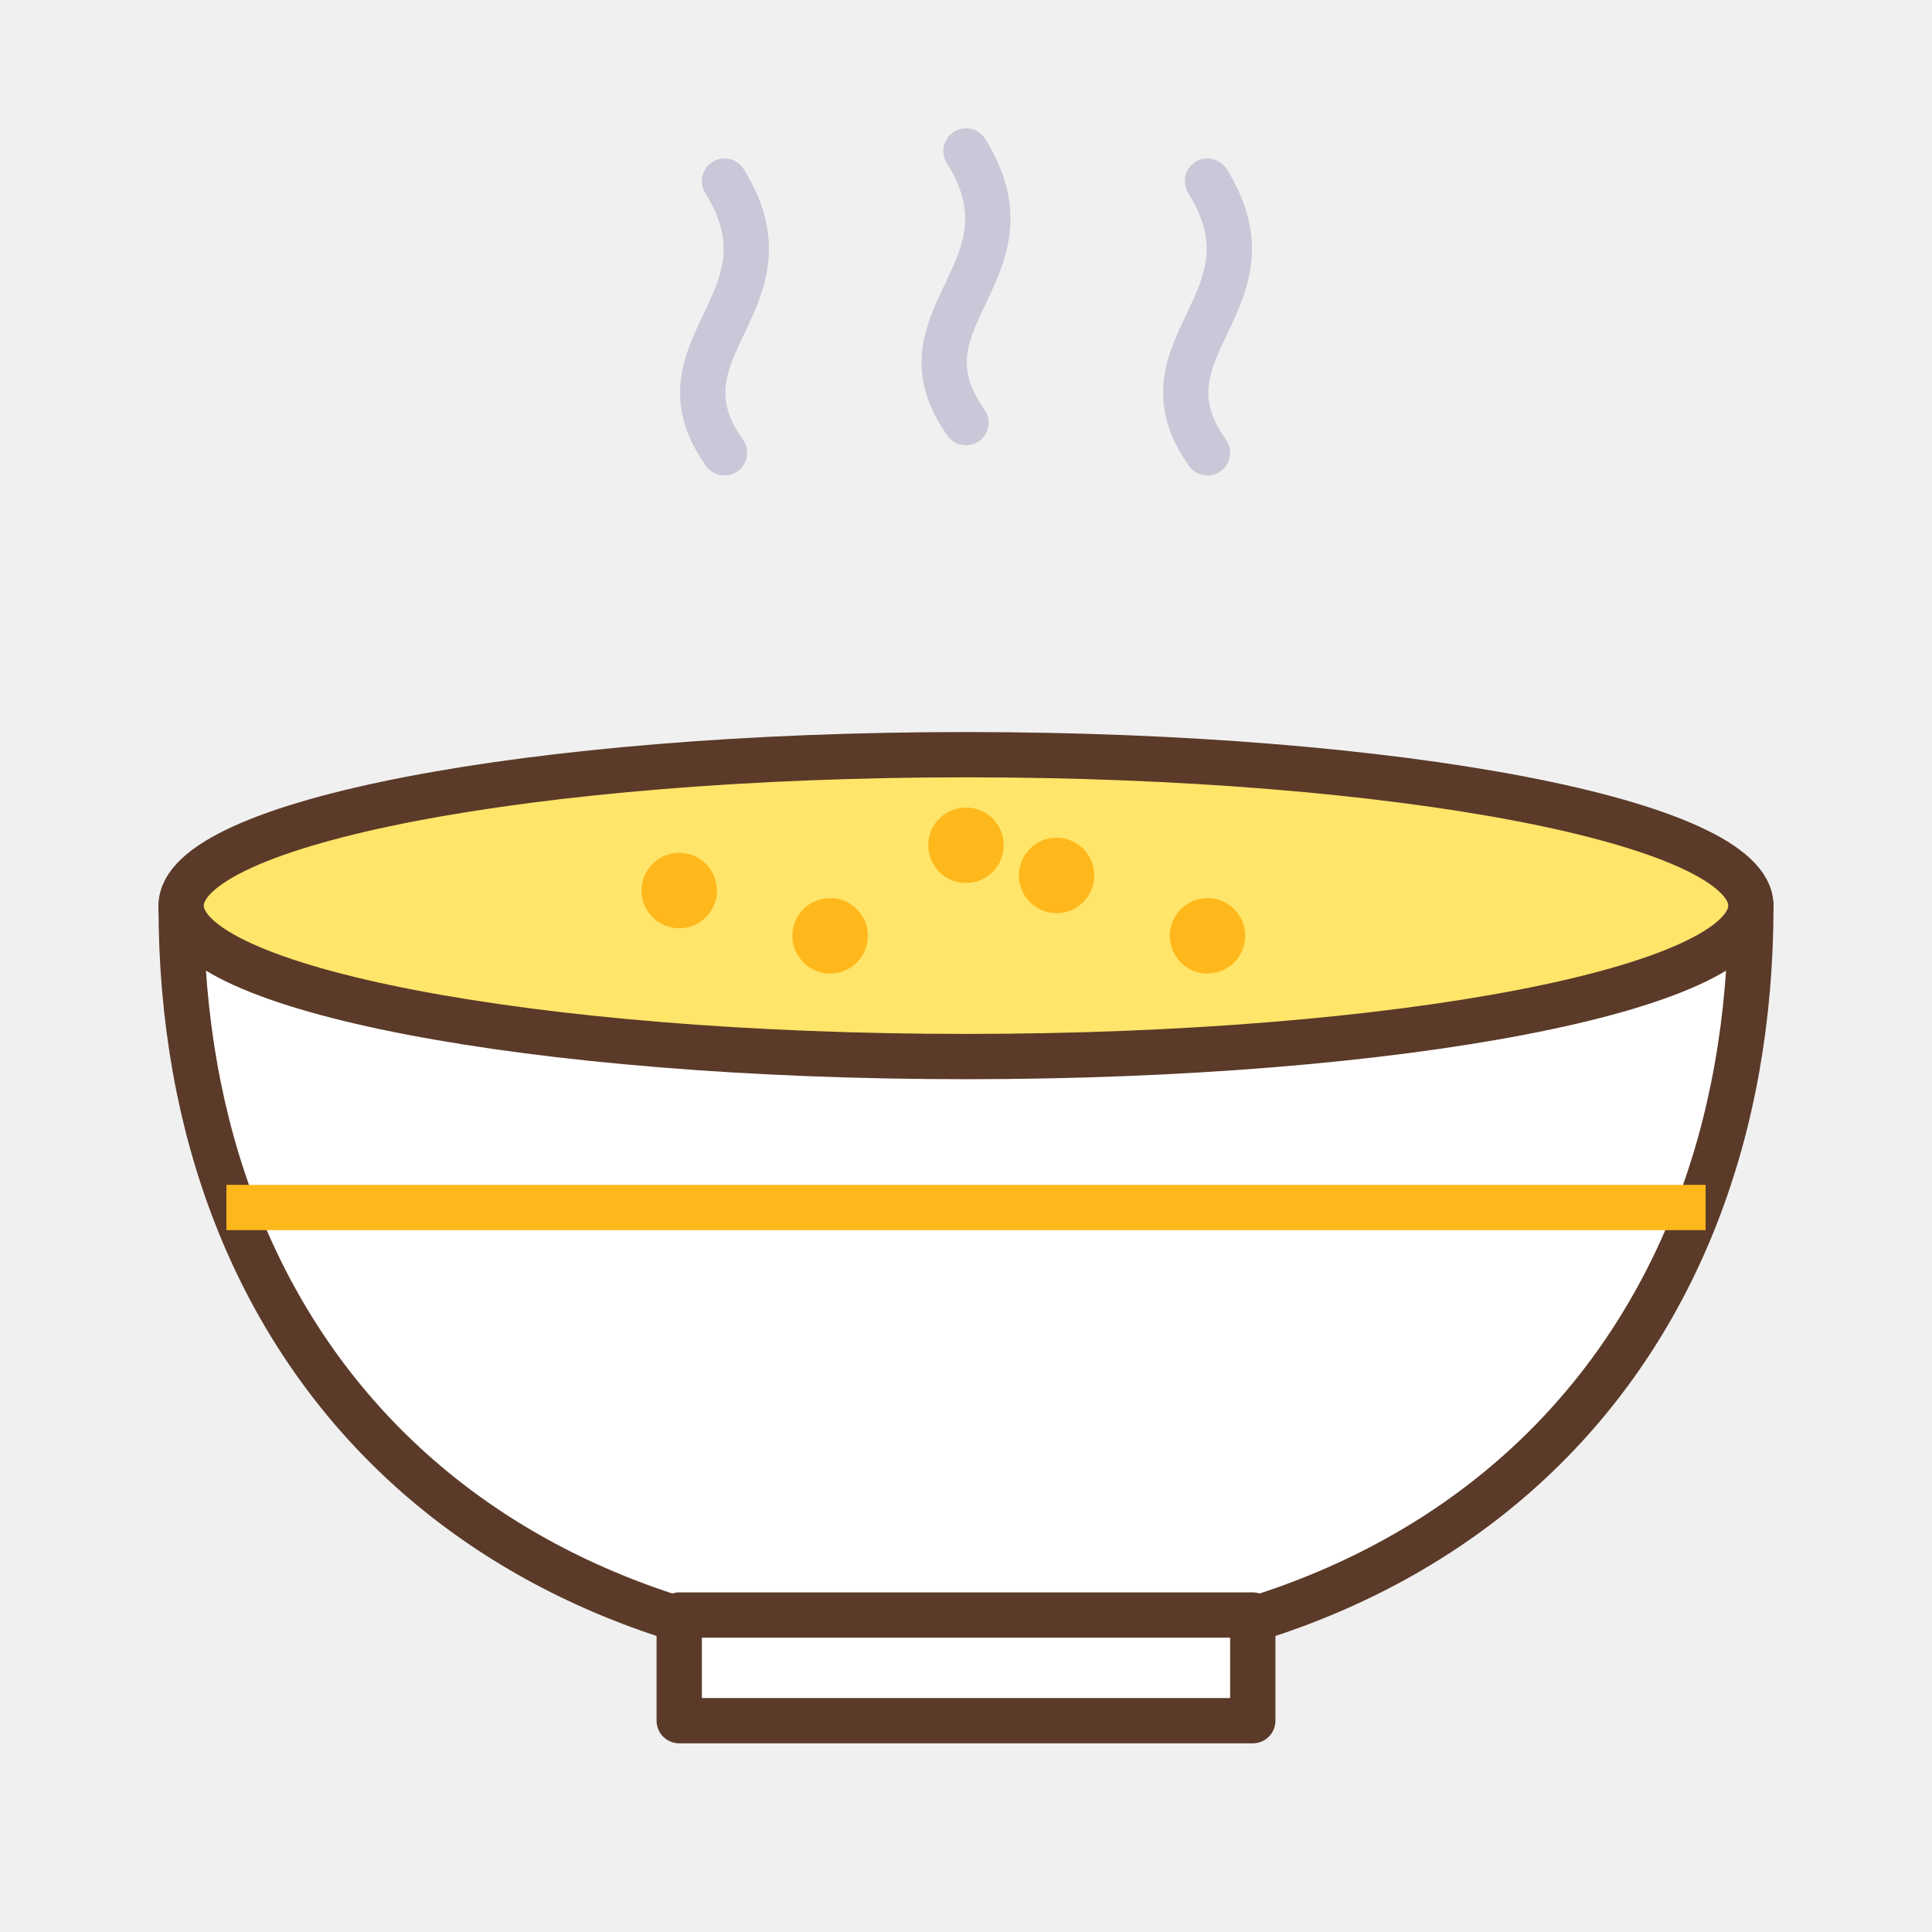
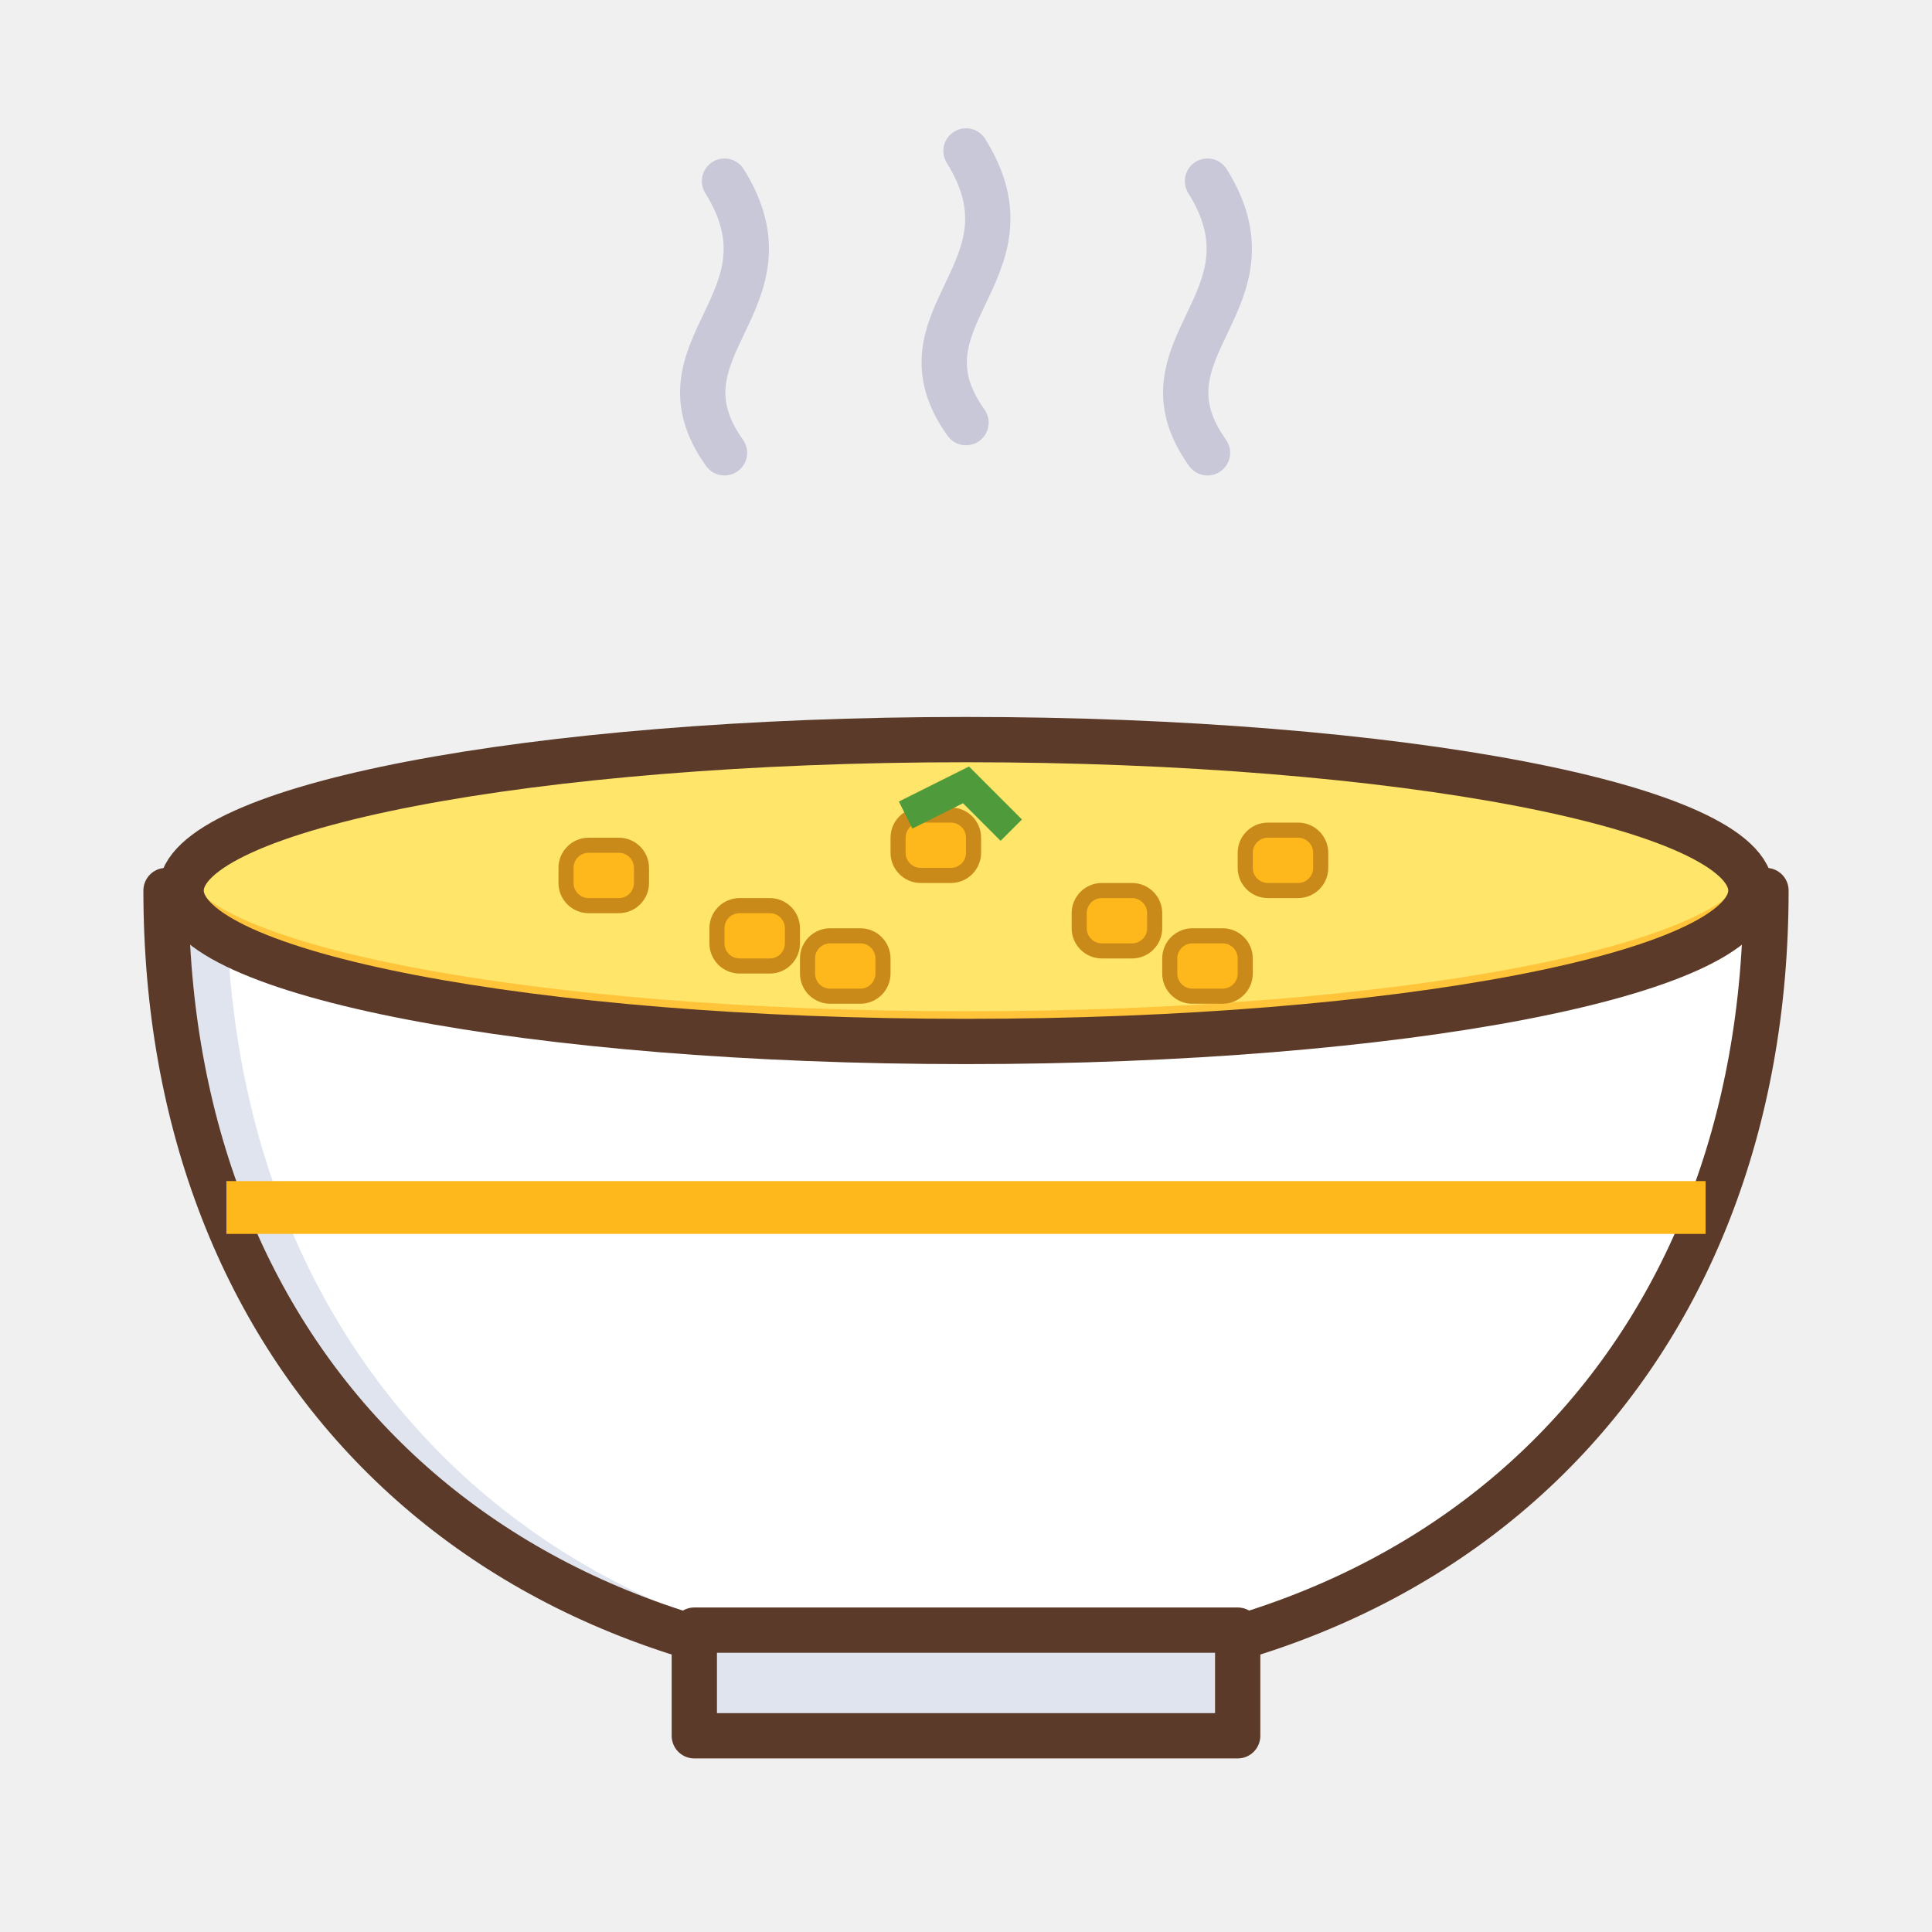
<svg xmlns="http://www.w3.org/2000/svg" viewBox="0 0 256 256">
  <g stroke="#5b3a29" stroke-width="6" stroke-linejoin="round" stroke-linecap="round">
-     <path d="M24 120h208c0 60-40 100-104 100S24 180 24 120z" fill="#fff" />
-     <path d="M90 214h76v14H90z" fill="#fff" />
-     <ellipse cx="128" cy="120" rx="104" ry="20" fill="#ffe56a" />
+     <defs>
+       <path id="s26" d="M22 118h212c0 62-42 104-106 104S22 180 22 118z" />
+       <clipPath id="cs26">
+         <use href="#s26" />
+       </clipPath>
+     </defs>
+     <use href="#s26" fill="#e0e4ee" stroke="none" />
+     <g clip-path="url(#cs26)">
+       <use href="#s26" fill="#ffffff" stroke="none" transform="translate(8 0)" />
+     </g>
+     <use href="#s26" fill="none" />
+     <path d="M92 216h72v14H92z" fill="#e0e4ee" />
+     <defs>
+       <ellipse id="s27" cx="128" cy="118" rx="104" ry="20" />
+       <clipPath id="cs27">
+         <use href="#s27" />
+       </clipPath>
+     </defs>
+     <use href="#s27" fill="#ffc43a" stroke="none" />
+     <g clip-path="url(#cs27)">
+       <use href="#s27" fill="#ffe56a" stroke="none" transform="translate(0 -4)" />
+     </g>
+     <use href="#s27" fill="none" />
  </g>
-   <circle cx="90" cy="118" r="5" fill="#ffb81c" />
-   <circle cx="110" cy="124" r="5" fill="#ffb81c" />
-   <circle cx="140" cy="116" r="5" fill="#ffb81c" />
-   <circle cx="160" cy="124" r="5" fill="#ffb81c" />
-   <circle cx="128" cy="112" r="5" fill="#ffb81c" />
+   <rect x="75" y="112" width="10" height="8" rx="3" fill="#ffb81c" stroke="#c98a1a" stroke-width="2" />
+   <rect x="95" y="120" width="10" height="8" rx="3" fill="#ffb81c" stroke="#c98a1a" stroke-width="2" />
+   <rect x="119" y="108" width="10" height="8" rx="3" fill="#ffb81c" stroke="#c98a1a" stroke-width="2" />
+   <rect x="143" y="118" width="10" height="8" rx="3" fill="#ffb81c" stroke="#c98a1a" stroke-width="2" />
+   <rect x="165" y="110" width="10" height="8" rx="3" fill="#ffb81c" stroke="#c98a1a" stroke-width="2" />
+   <rect x="107" y="124" width="10" height="8" rx="3" fill="#ffb81c" stroke="#c98a1a" stroke-width="2" />
+   <rect x="155" y="124" width="10" height="8" rx="3" fill="#ffb81c" stroke="#c98a1a" stroke-width="2" />
+   <path d="M120 108l8-4 6 6" stroke="#4f9a3a" stroke-width="4" fill="none" />
  <path d="M96 60c-10-14 10-20 0-36M128 56c-10-14 10-20 0-36M160 60c-10-14 10-20 0-36" stroke="#c8c8d8" stroke-width="6" fill="none" stroke-linecap="round" />
-   <path d="M30 160h196" stroke="#ffb81c" stroke-width="6" />
+   <path d="M30 160h196" stroke="#ffb81c" stroke-width="7" />
</svg>
